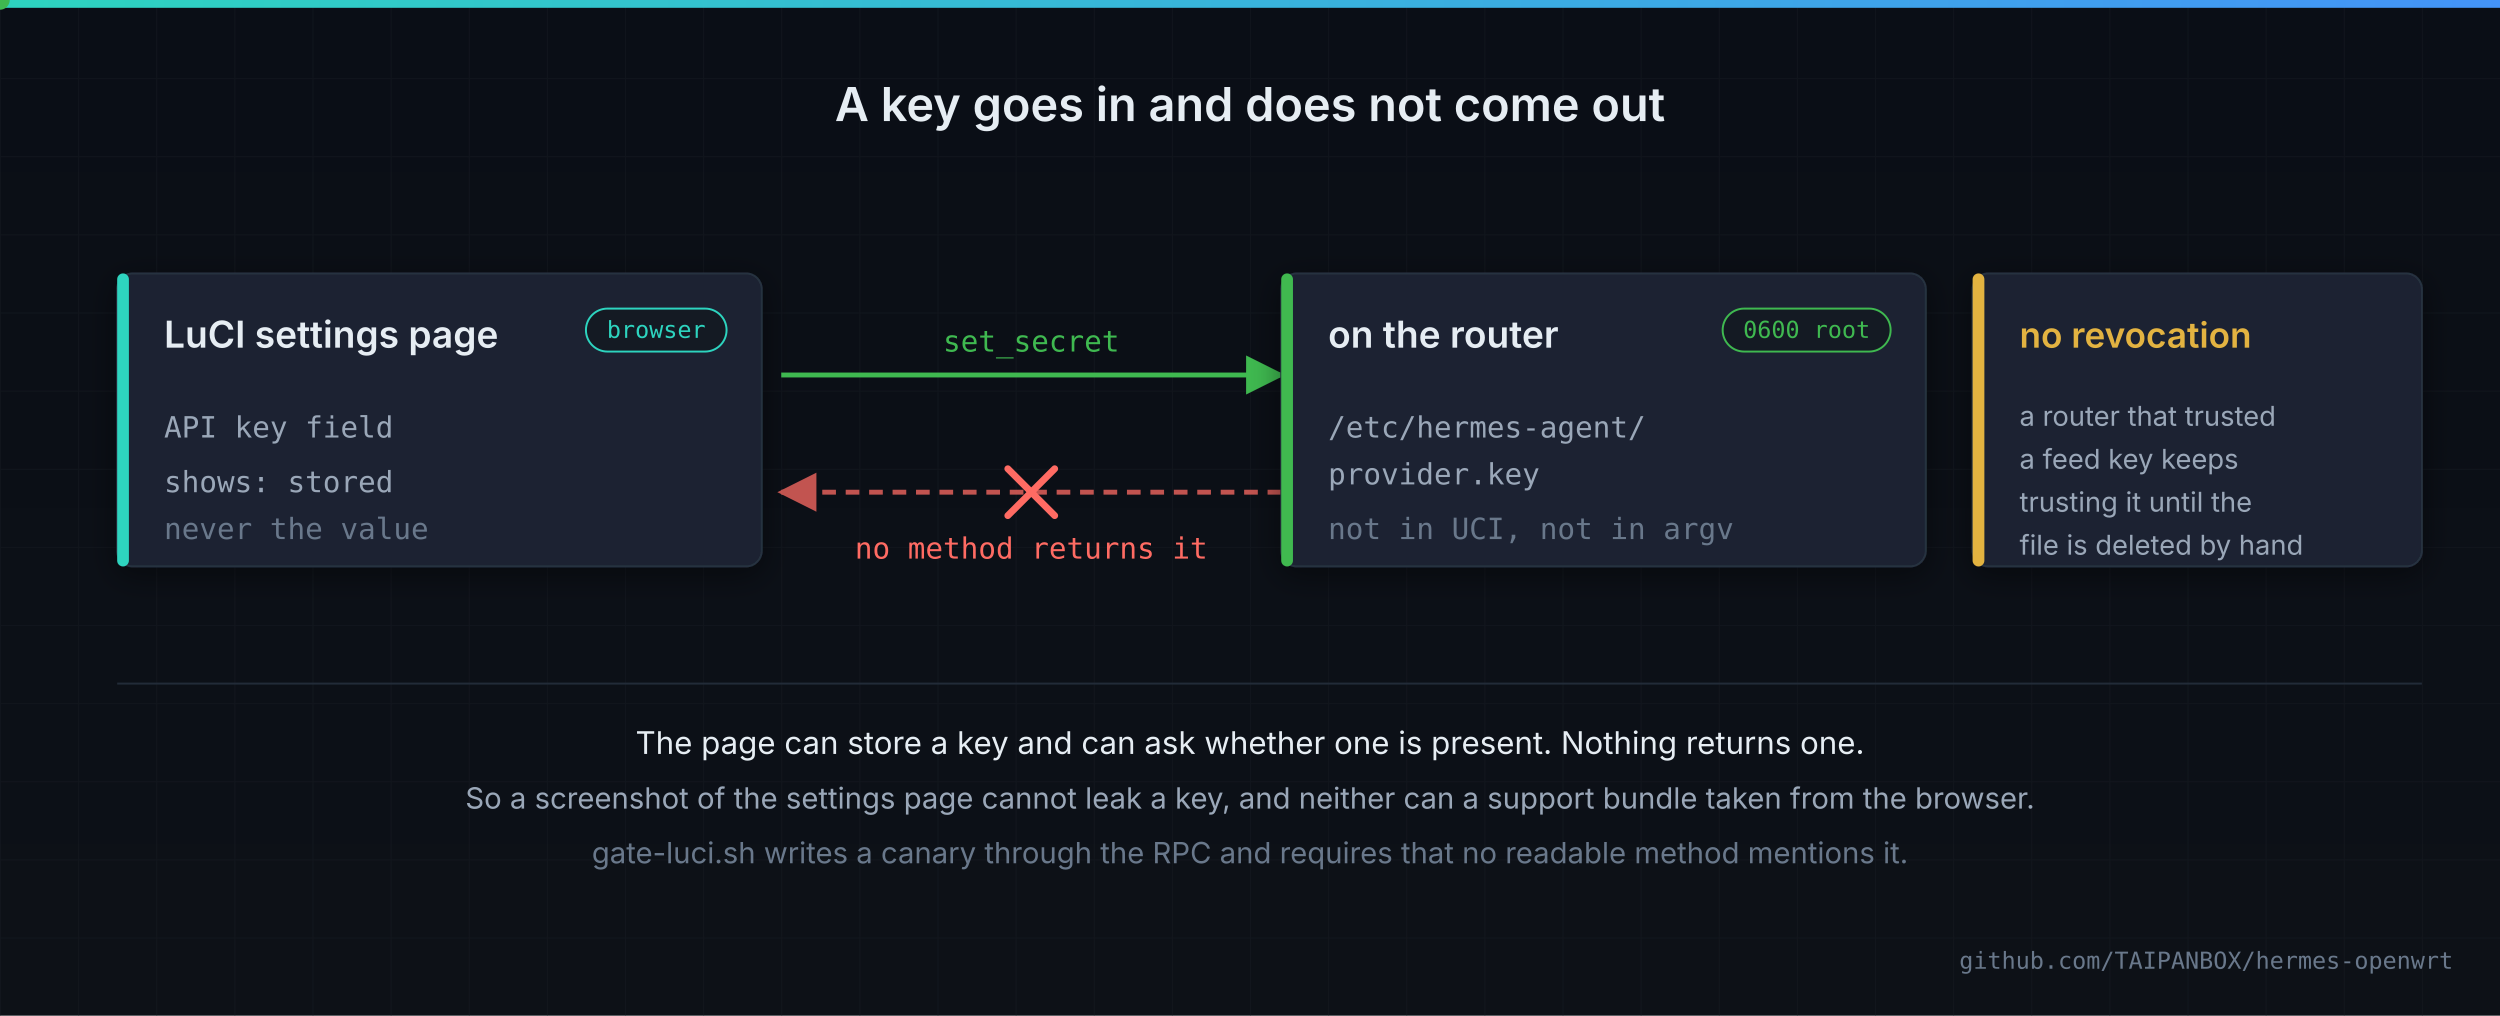
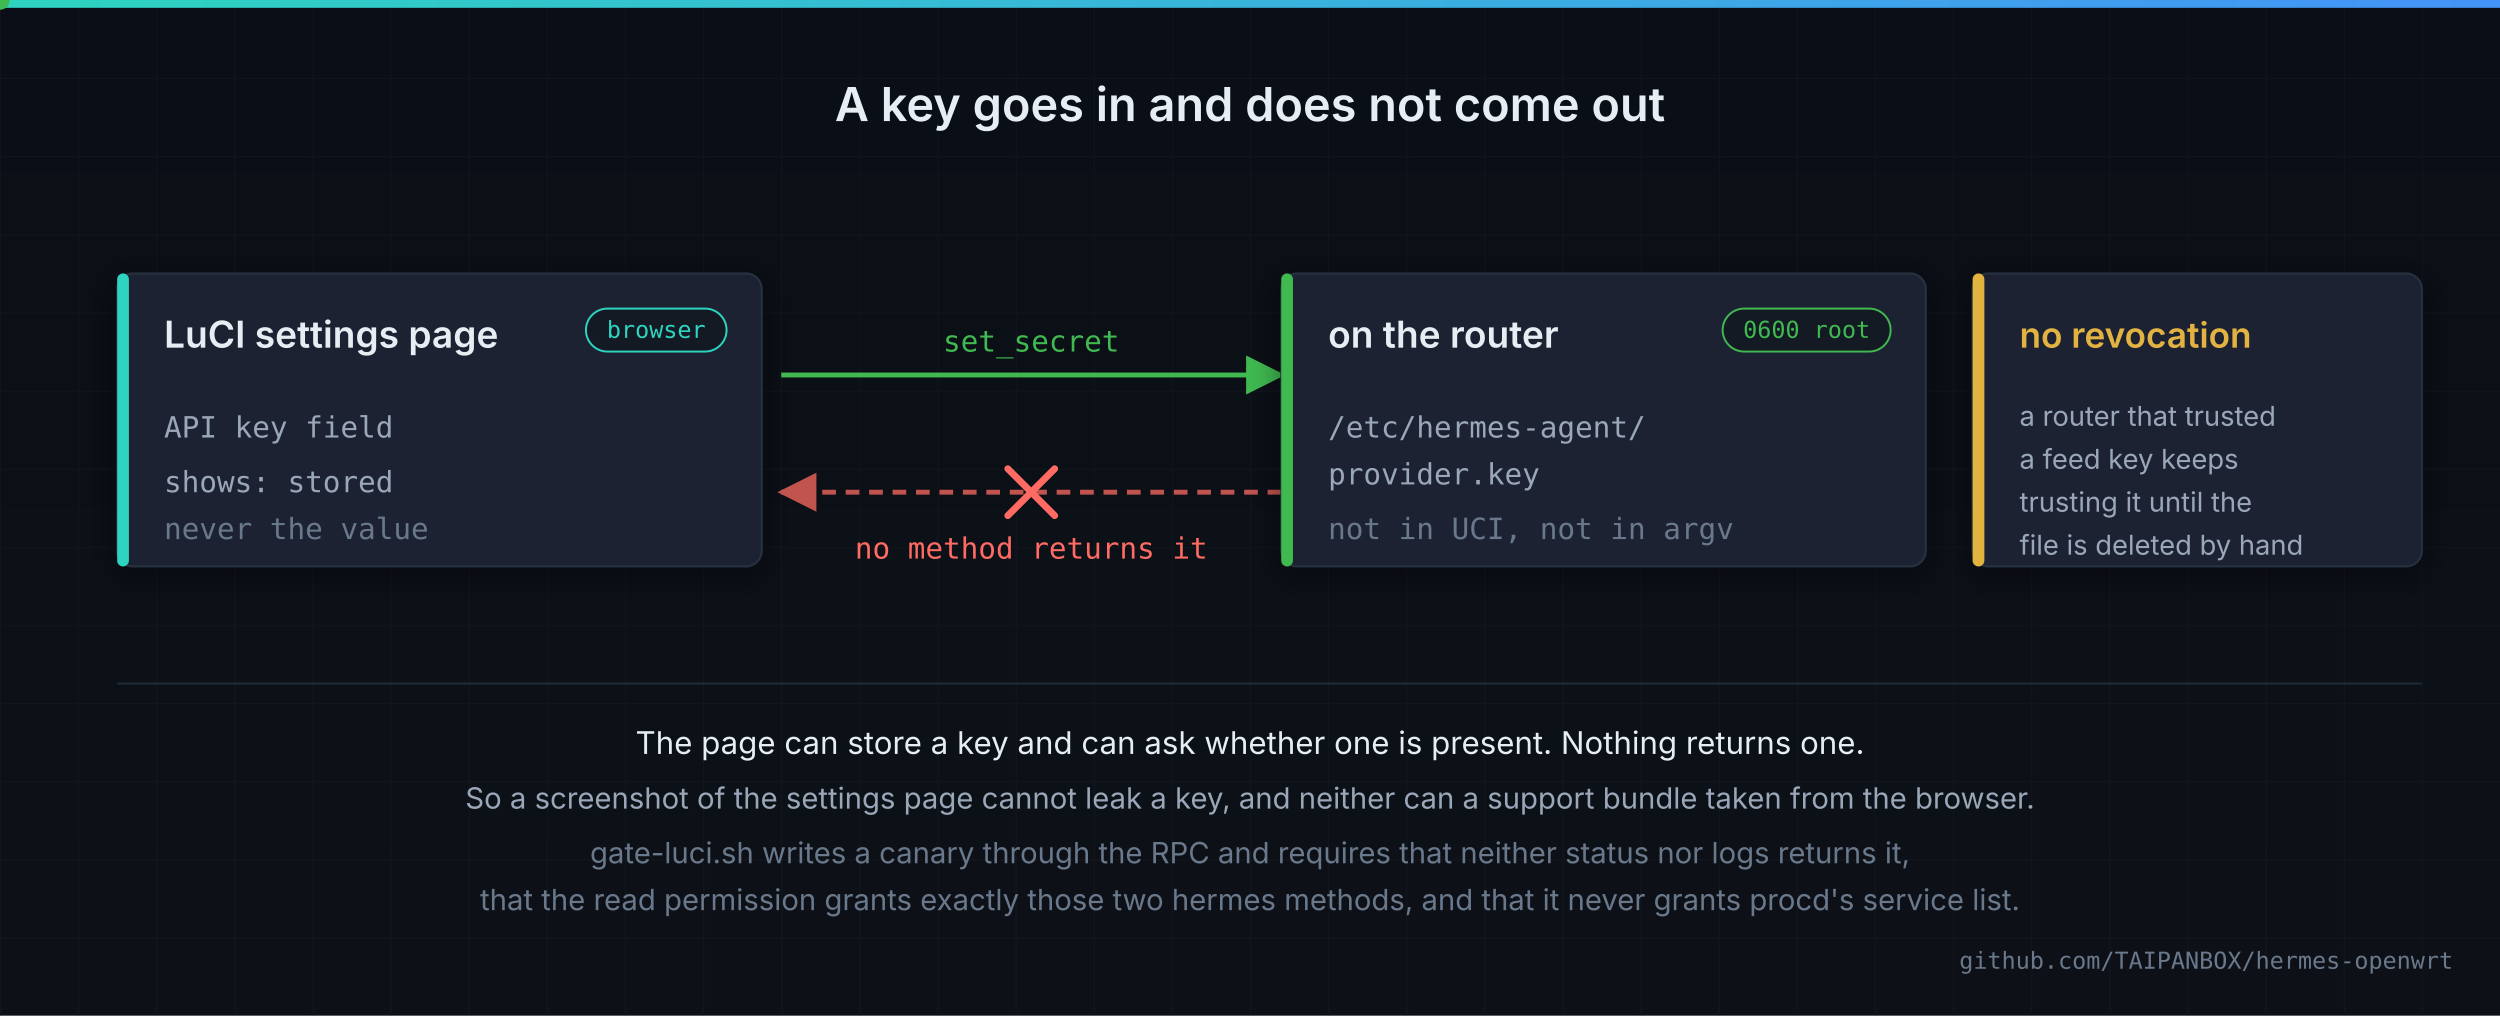
<svg xmlns="http://www.w3.org/2000/svg" width="1280" height="520" viewBox="0 0 1280 520">
  <defs>
    <linearGradient id="bg" x1="0" y1="0" x2="0" y2="1">
      <stop offset="0" stop-color="#0a0e16" />
      <stop offset="1" stop-color="#0d1117" />
    </linearGradient>
    <linearGradient id="accent" x1="0" y1="0" x2="1" y2="0">
      <stop offset="0" stop-color="#2dd4bf" />
      <stop offset="1" stop-color="#4493f8" />
    </linearGradient>
    <pattern id="grid" width="40" height="40" patternUnits="userSpaceOnUse">
      <path d="M 40 0 L 0 0 0 40" fill="none" stroke="#161b22" stroke-width="1" />
    </pattern>
    <filter id="soft" x="-20%" y="-20%" width="140%" height="140%">
      <feDropShadow dx="0" dy="4" stdDeviation="8" flood-color="#000000" flood-opacity="0.45" />
    </filter>
    <marker id="arrowT" viewBox="0 0 10 10" refX="9" refY="5" markerWidth="8" markerHeight="8" orient="auto">
      <path d="M 0 0 L 10 5 L 0 10 z" fill="#3fb950" />
    </marker>
    <marker id="arrowR" viewBox="0 0 10 10" refX="9" refY="5" markerWidth="8" markerHeight="8" orient="auto">
      <path d="M 0 0 L 10 5 L 0 10 z" fill="#ff6b63" />
    </marker>
  </defs>
  <rect x="0" y="0" width="1280" height="520" fill="url(#bg)" />
  <rect x="0" y="0" width="1280" height="520" fill="url(#grid)" opacity="0.5" />
  <rect x="0" y="0" width="1280" height="4" fill="url(#accent)" />
  <text x="640" y="62" font-size="24" font-weight="600" fill="#e6edf3" font-family="ui-sans-serif, -apple-system, Segoe UI, sans-serif" text-anchor="middle">A key goes in and does not come out</text>
  <g filter="url(#soft)">
    <rect x="60" y="140" width="330" height="150" rx="8" fill="#1b2331" stroke="#283341" />
    <rect x="60" y="140" width="6" height="150" rx="3" fill="#2dd4bf" />
  </g>
  <text x="84" y="178" font-size="19" font-weight="600" fill="#e6edf3" font-family="ui-sans-serif, -apple-system, Segoe UI, sans-serif">LuCI settings page</text>
  <rect x="300" y="158" width="72" height="22" rx="11" fill="#141a23" stroke="#2dd4bf" />
  <text x="336" y="173" font-size="12" fill="#2dd4bf" font-family="ui-monospace, SFMono-Regular, Menlo, monospace" text-anchor="middle">browser</text>
  <text x="84" y="224" font-size="15" fill="#9aa7b8" font-family="ui-monospace, SFMono-Regular, Menlo, monospace">API key field</text>
  <text x="84" y="252" font-size="15" fill="#9aa7b8" font-family="ui-monospace, SFMono-Regular, Menlo, monospace">shows: stored</text>
  <text x="84" y="276" font-size="15" fill="#69788b" font-family="ui-monospace, SFMono-Regular, Menlo, monospace">never the value</text>
  <line x1="400" y1="192" x2="656" y2="192" stroke="#3fb950" stroke-width="2.5" marker-end="url(#arrowT)" />
  <text x="528" y="180" font-size="15" fill="#3fb950" font-family="ui-monospace, SFMono-Regular, Menlo, monospace" text-anchor="middle">set_secret</text>
  <circle r="5" fill="#3fb950">
    <animateMotion dur="4s" repeatCount="indefinite" path="M 400 192 L 650 192" />
    <animate attributeName="opacity" values="0;1;1;0" keyTimes="0;0.1;0.9;1" dur="4s" repeatCount="indefinite" />
  </circle>
  <line x1="656" y1="252" x2="400" y2="252" stroke="#ff6b63" stroke-width="2.5" stroke-dasharray="7 5" marker-end="url(#arrowR)" opacity="0.75" />
  <text x="528" y="286" font-size="15" fill="#ff6b63" font-family="ui-monospace, SFMono-Regular, Menlo, monospace" text-anchor="middle">no method returns it</text>
  <g stroke="#ff6b63" stroke-width="3.5" stroke-linecap="round">
    <line x1="516" y1="240" x2="540" y2="264" />
    <line x1="540" y1="240" x2="516" y2="264" />
    <animate attributeName="opacity" values="0.6;1;0.6" dur="3s" repeatCount="indefinite" />
  </g>
  <g filter="url(#soft)">
    <rect x="656" y="140" width="330" height="150" rx="8" fill="#1b2331" stroke="#283341" />
    <rect x="656" y="140" width="6" height="150" rx="3" fill="#3fb950" />
  </g>
  <text x="680" y="178" font-size="19" font-weight="600" fill="#e6edf3" font-family="ui-sans-serif, -apple-system, Segoe UI, sans-serif">on the router</text>
  <rect x="882" y="158" width="86" height="22" rx="11" fill="#141a23" stroke="#3fb950" />
  <text x="925" y="173" font-size="12" fill="#3fb950" font-family="ui-monospace, SFMono-Regular, Menlo, monospace" text-anchor="middle">0600 root</text>
  <text x="680" y="224" font-size="15" fill="#9aa7b8" font-family="ui-monospace, SFMono-Regular, Menlo, monospace">/etc/hermes-agent/</text>
  <text x="680" y="248" font-size="15" fill="#9aa7b8" font-family="ui-monospace, SFMono-Regular, Menlo, monospace">provider.key</text>
  <text x="680" y="276" font-size="15" fill="#69788b" font-family="ui-monospace, SFMono-Regular, Menlo, monospace">not in UCI, not in argv</text>
  <g filter="url(#soft)">
    <rect x="1010" y="140" width="230" height="150" rx="8" fill="#1b2331" stroke="#283341" />
    <rect x="1010" y="140" width="6" height="150" rx="3" fill="#e3b341" />
  </g>
  <text x="1034" y="178" font-size="18" font-weight="600" fill="#e3b341" font-family="ui-sans-serif, -apple-system, Segoe UI, sans-serif">no revocation</text>
  <text x="1034" y="218" font-size="14" fill="#9aa7b8" font-family="ui-sans-serif, -apple-system, Segoe UI, sans-serif">a router that trusted</text>
  <text x="1034" y="240" font-size="14" fill="#9aa7b8" font-family="ui-sans-serif, -apple-system, Segoe UI, sans-serif">a feed key keeps</text>
  <text x="1034" y="262" font-size="14" fill="#9aa7b8" font-family="ui-sans-serif, -apple-system, Segoe UI, sans-serif">trusting it until the</text>
  <text x="1034" y="284" font-size="14" fill="#9aa7b8" font-family="ui-sans-serif, -apple-system, Segoe UI, sans-serif">file is deleted by hand</text>
  <line x1="60" y1="350" x2="1240" y2="350" stroke="#222b38" stroke-width="1" />
  <text x="640" y="386" font-size="16" fill="#e6edf3" font-family="ui-sans-serif, -apple-system, Segoe UI, sans-serif" text-anchor="middle">The page can store a key and can ask whether one is present. Nothing returns one.</text>
  <text x="640" y="414" font-size="15" fill="#9aa7b8" font-family="ui-sans-serif, -apple-system, Segoe UI, sans-serif" text-anchor="middle">So a screenshot of the settings page cannot leak a key, and neither can a support bundle taken from the browser.</text>
-   <text x="640" y="442" font-size="15" fill="#69788b" font-family="ui-sans-serif, -apple-system, Segoe UI, sans-serif" text-anchor="middle">gate-luci.sh writes a canary through the RPC and requires that no readable method mentions it.</text>
+   <text x="640" y="442" font-size="15" fill="#69788b" font-family="ui-sans-serif, -apple-system, Segoe UI, sans-serif" text-anchor="middle">gate-luci.sh writes a canary through the RPC and requires that neither status nor logs returns it,</text>
+   <text x="640" y="466" font-size="15" fill="#69788b" font-family="ui-sans-serif, -apple-system, Segoe UI, sans-serif" text-anchor="middle">that the read permission grants exactly those two hermes methods, and that it never grants procd's service list.</text>
  <text x="1256" y="496" font-size="12" fill="#69788b" font-family="ui-monospace, SFMono-Regular, Menlo, monospace" text-anchor="end">github.com/TAIPANBOX/hermes-openwrt</text>
</svg>
